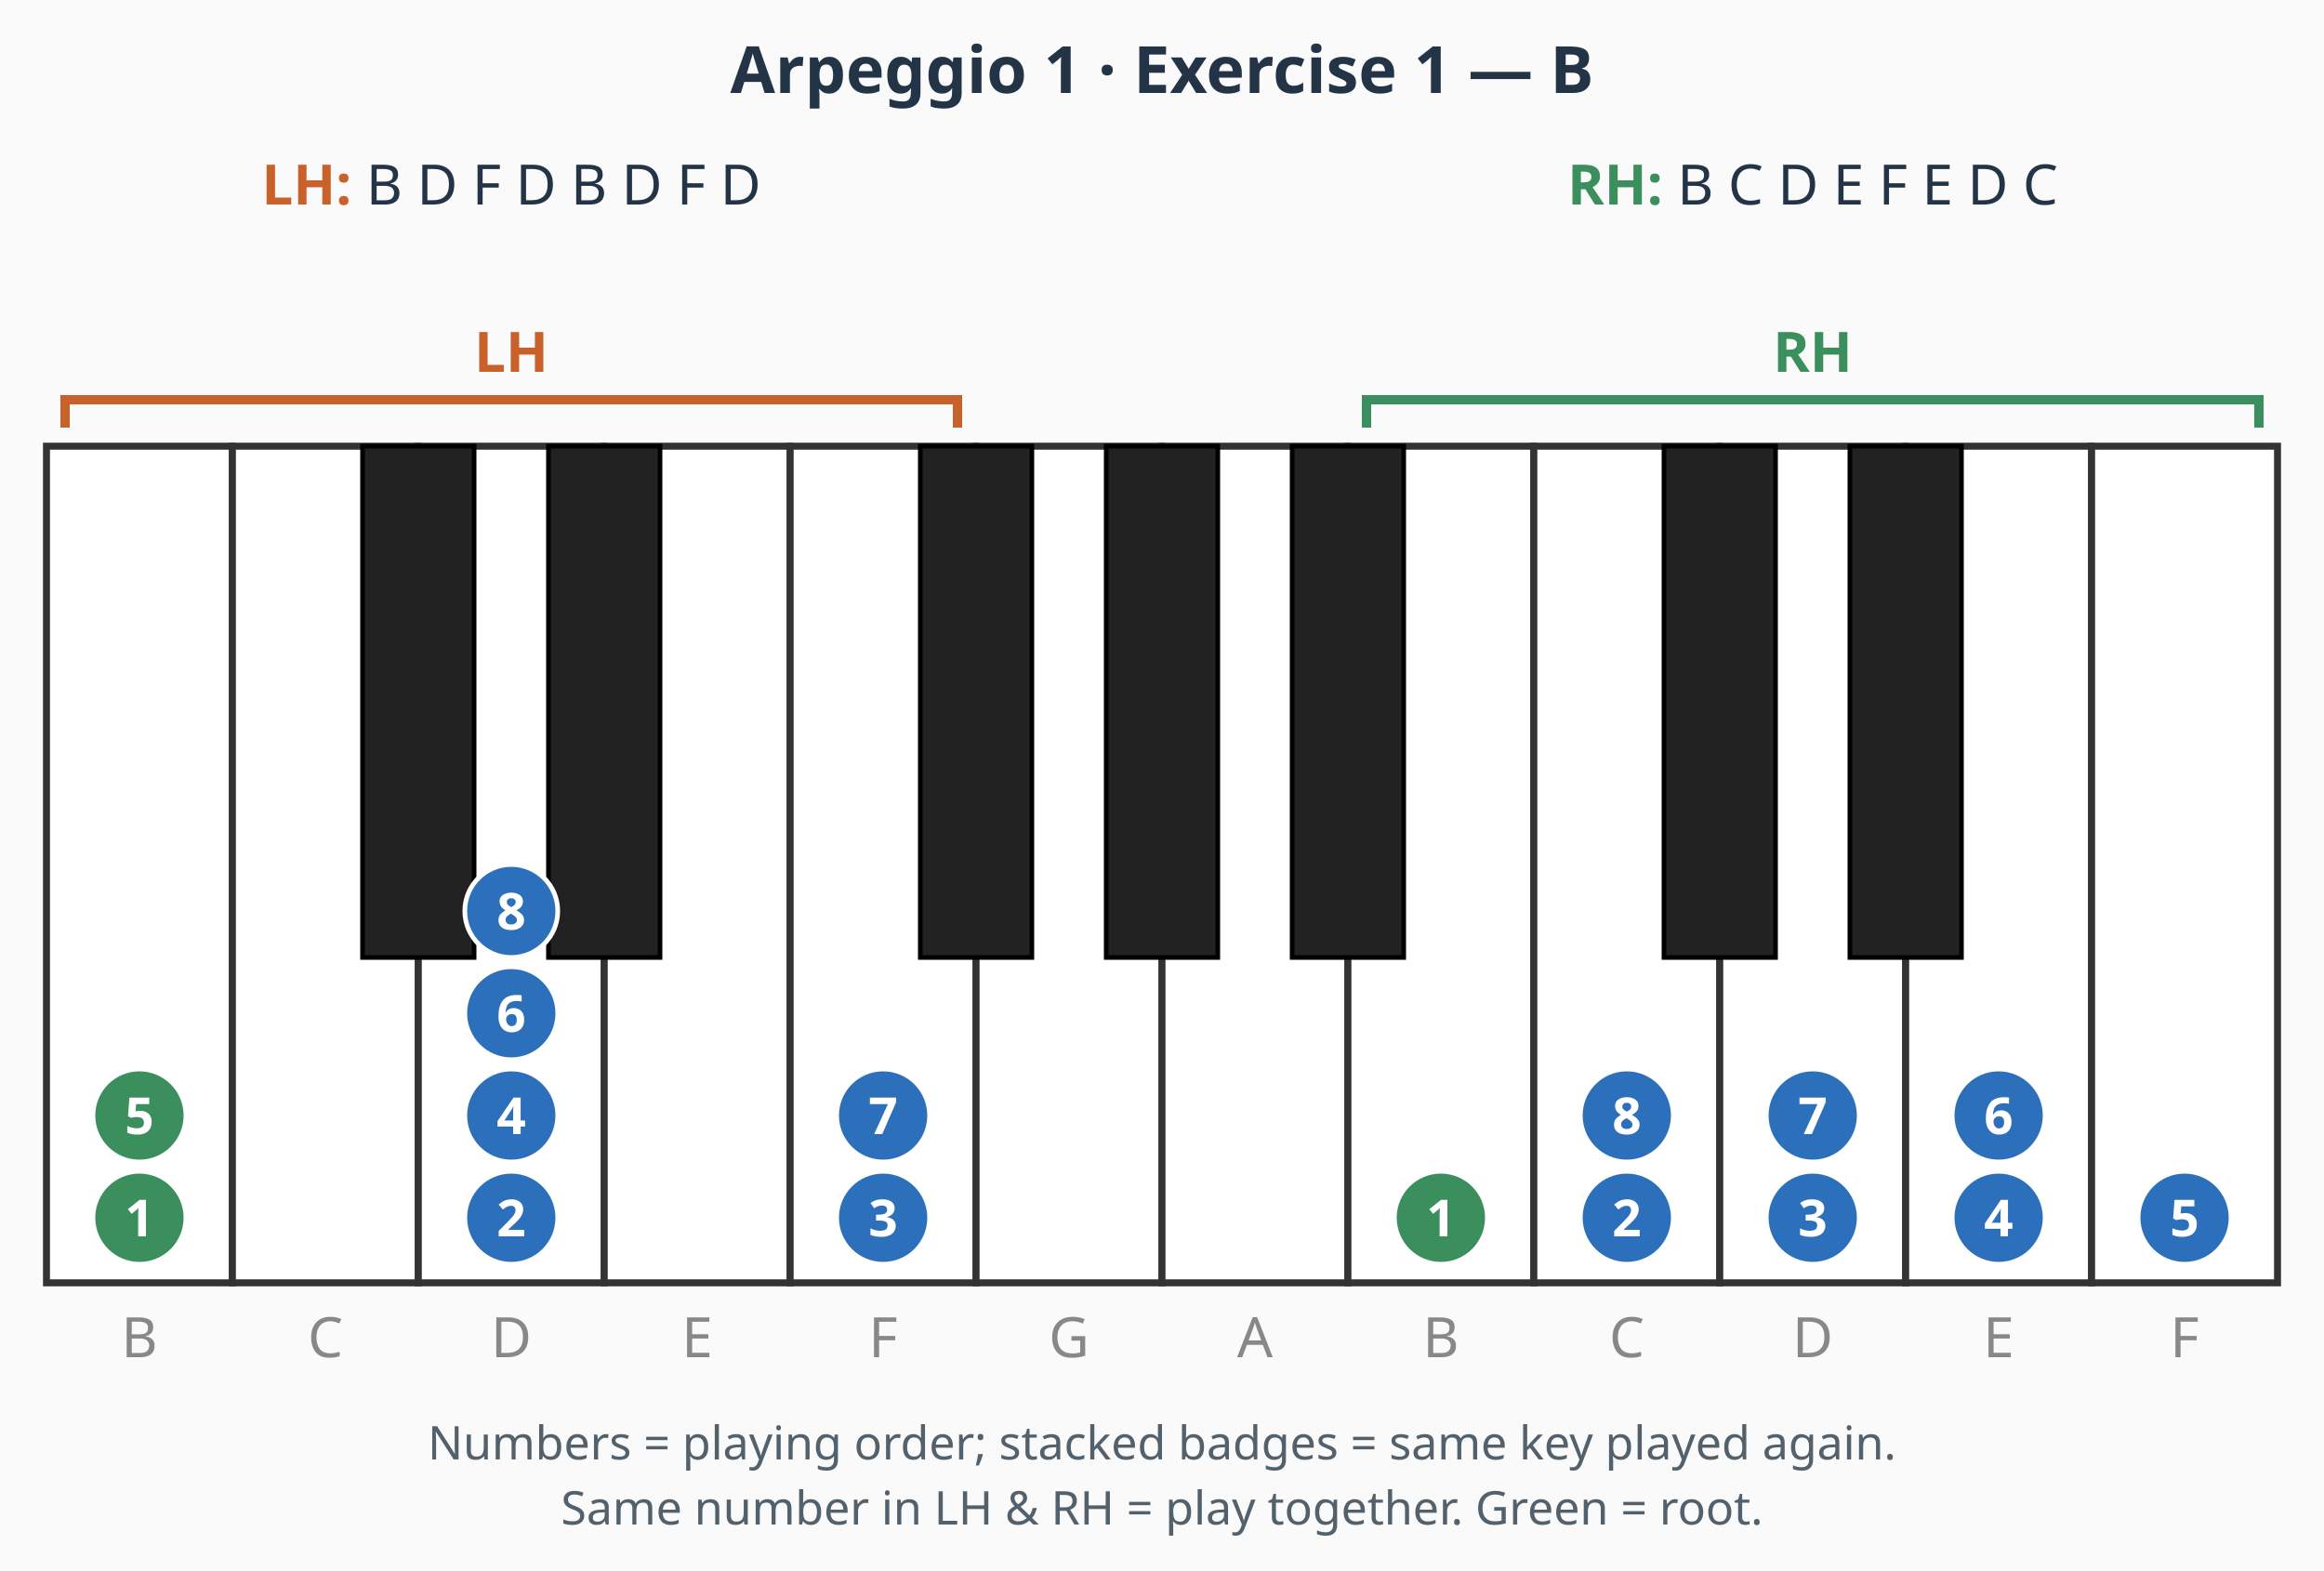
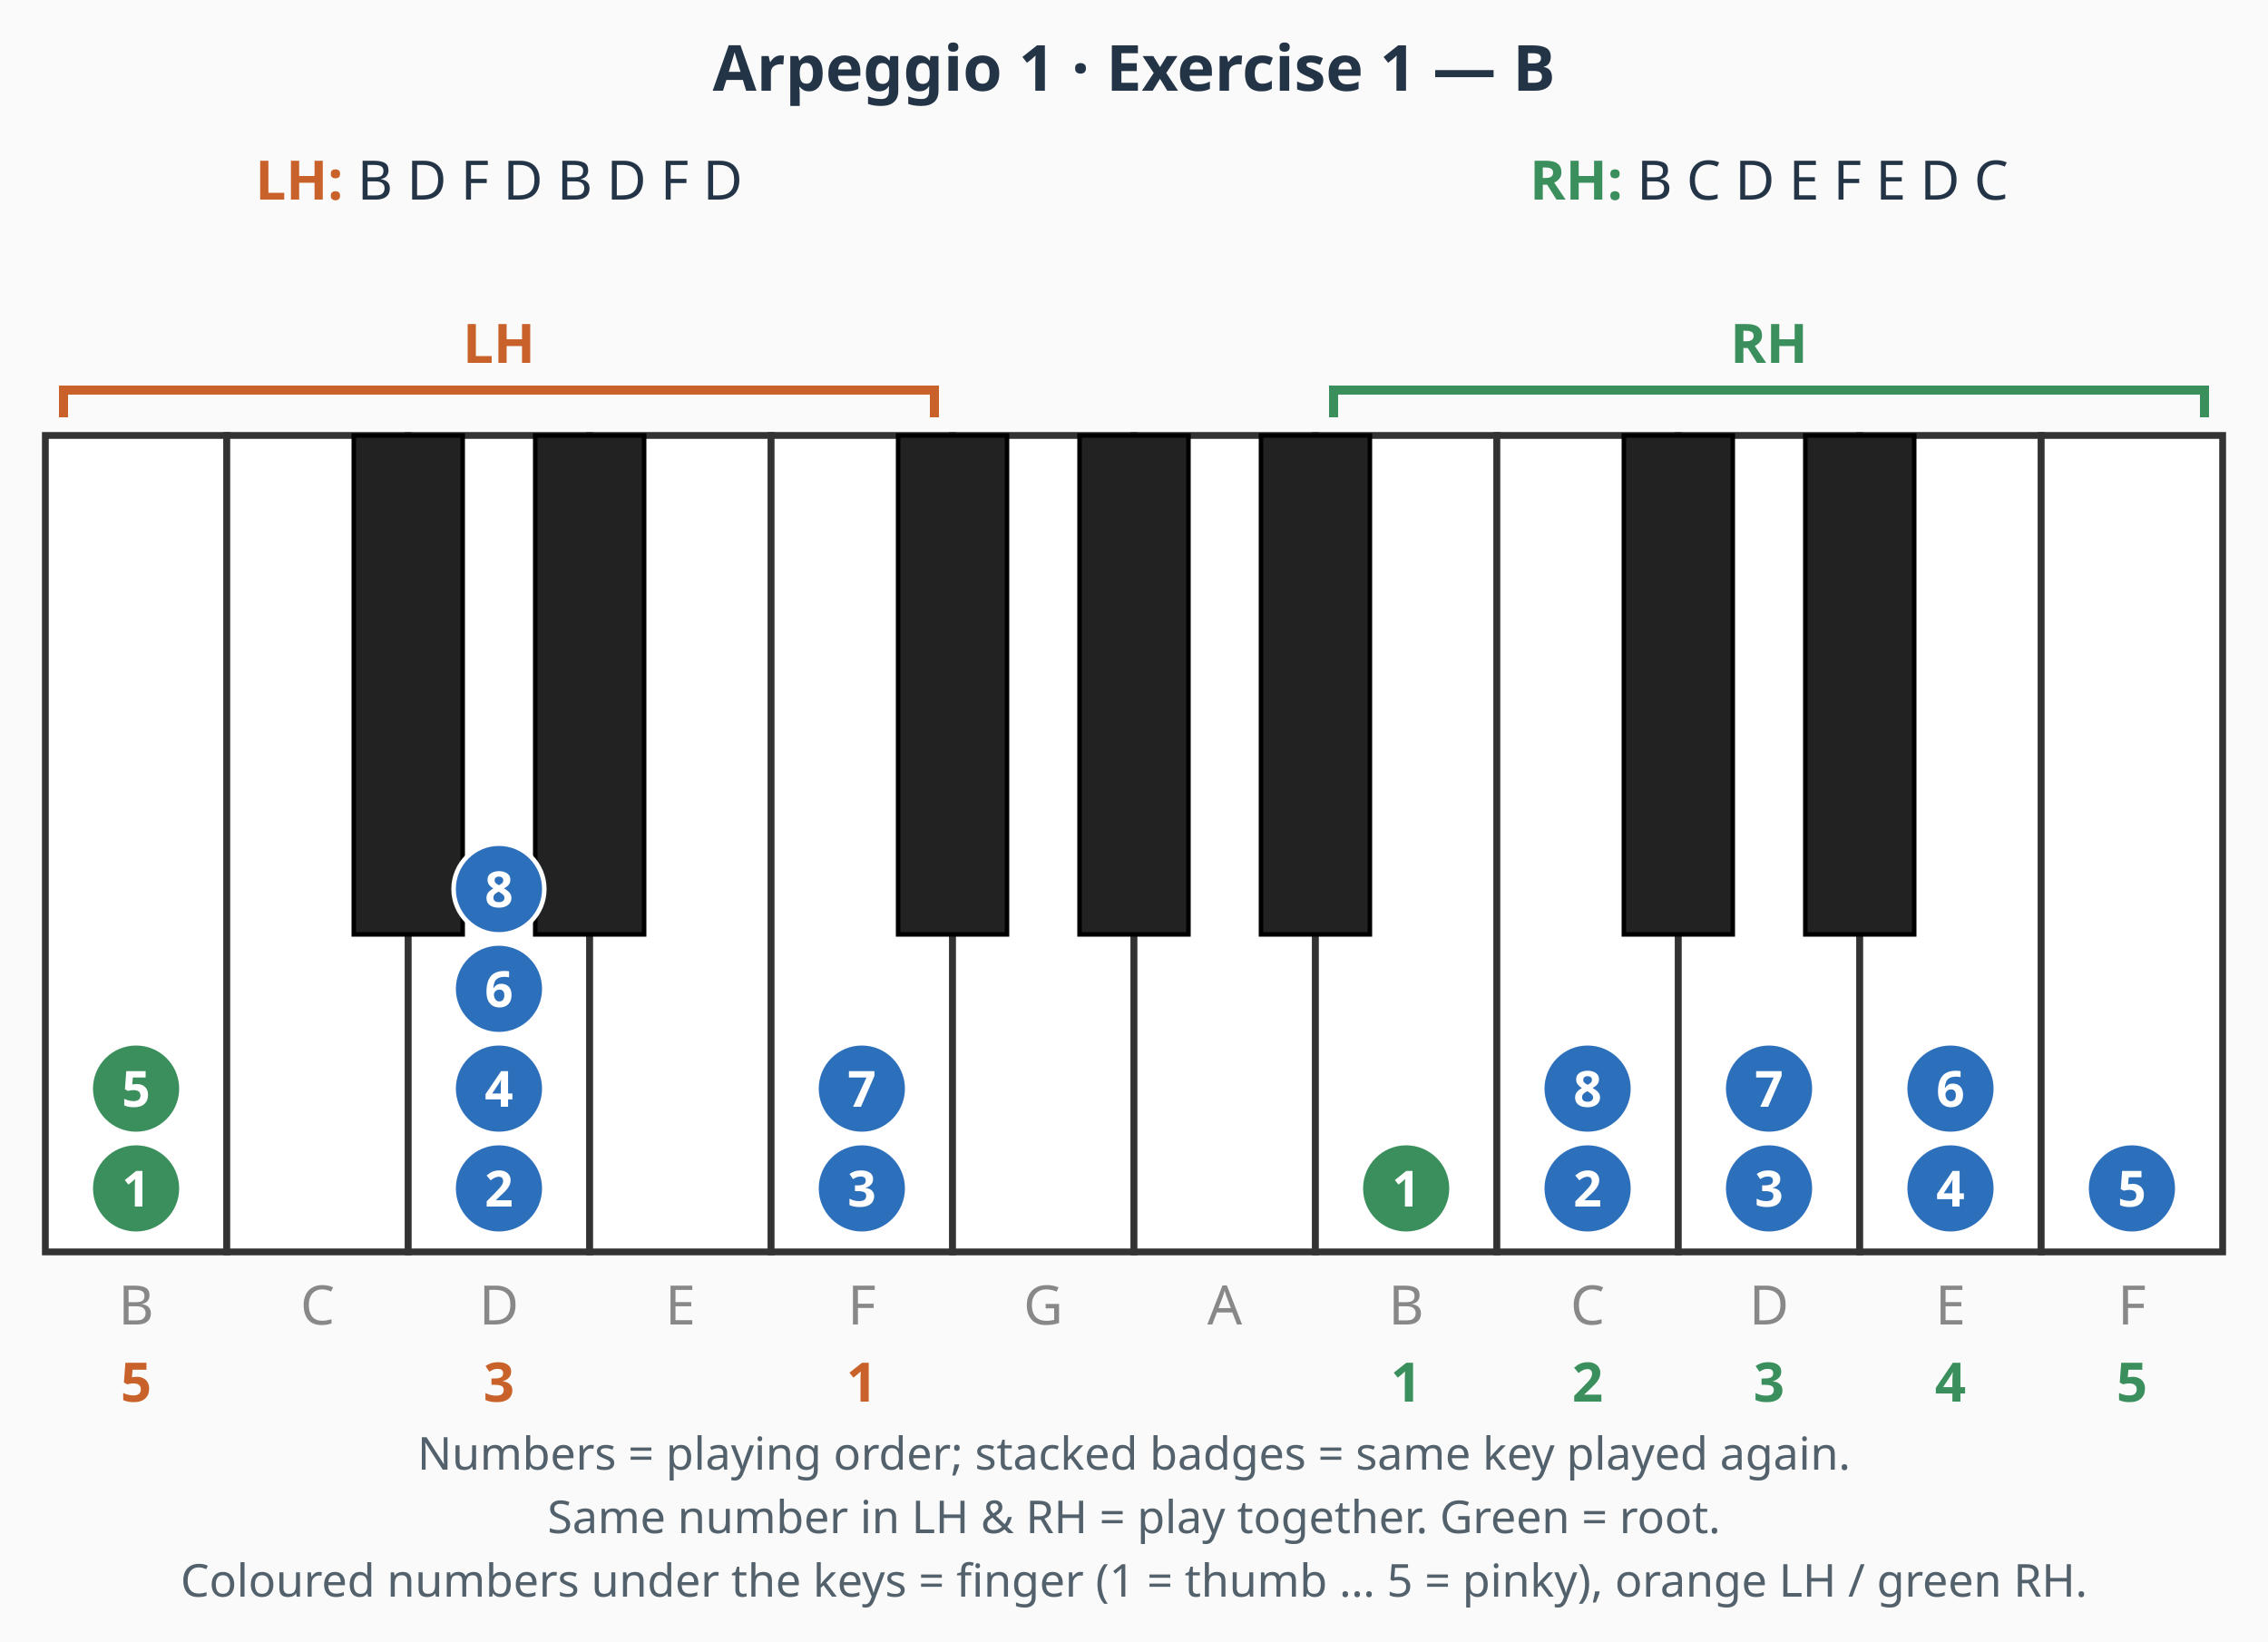
- <svg xmlns="http://www.w3.org/2000/svg" viewBox="0 0 500 338" font-family="sans-serif">
-   <rect width="500" height="338" fill="#fafafa" />
+ <svg xmlns="http://www.w3.org/2000/svg" viewBox="0 0 500 362" font-family="sans-serif">
+   <rect width="500" height="362" fill="#fafafa" />
  <text x="250" y="20" text-anchor="middle" font-size="14" font-weight="bold" fill="#243447">Arpeggio 1 · Exercise 1 — B</text>
  <text x="110" y="44" text-anchor="middle" font-size="12" fill="#243447">
    <tspan fill="#c9622a" font-weight="bold">LH:</tspan> B D F D B D F D</text>
  <text x="390" y="44" text-anchor="middle" font-size="12" fill="#243447">
    <tspan fill="#3a8f5c" font-weight="bold">RH:</tspan> B C D E F E D C</text>
  <path d="M14 92 V86 H206 V92" fill="none" stroke="#c9622a" stroke-width="2" />
  <text x="110" y="80" text-anchor="middle" font-size="12" font-weight="bold" fill="#c9622a">LH</text>
  <path d="M294 92 V86 H486 V92" fill="none" stroke="#3a8f5c" stroke-width="2" />
  <text x="390" y="80" text-anchor="middle" font-size="12" font-weight="bold" fill="#3a8f5c">RH</text>
  <g transform="translate(0,96)">
    <g stroke="#333" stroke-width="1.5">
      <rect x="10" y="0" width="40" height="180" fill="#ffffff" />
      <rect x="50" y="0" width="40" height="180" fill="#ffffff" />
      <rect x="90" y="0" width="40" height="180" fill="#ffffff" />
      <rect x="130" y="0" width="40" height="180" fill="#ffffff" />
      <rect x="170" y="0" width="40" height="180" fill="#ffffff" />
      <rect x="210" y="0" width="40" height="180" fill="#ffffff" />
      <rect x="250" y="0" width="40" height="180" fill="#ffffff" />
      <rect x="290" y="0" width="40" height="180" fill="#ffffff" />
      <rect x="330" y="0" width="40" height="180" fill="#ffffff" />
      <rect x="370" y="0" width="40" height="180" fill="#ffffff" />
      <rect x="410" y="0" width="40" height="180" fill="#ffffff" />
      <rect x="450" y="0" width="40" height="180" fill="#ffffff" />
    </g>
    <g stroke="#000" stroke-width="1" fill="#222222">
      <rect x="78" y="0" width="24" height="110" />
      <rect x="118" y="0" width="24" height="110" />
      <rect x="198" y="0" width="24" height="110" />
      <rect x="238" y="0" width="24" height="110" />
      <rect x="278" y="0" width="24" height="110" />
      <rect x="358" y="0" width="24" height="110" />
      <rect x="398" y="0" width="24" height="110" />
    </g>
    <g>
      <circle cx="30" cy="166" r="10" fill="#3a8f5c" stroke="#ffffff" stroke-width="1" />
      <circle cx="30" cy="144" r="10" fill="#3a8f5c" stroke="#ffffff" stroke-width="1" />
      <circle cx="110" cy="166" r="10" fill="#2c6fbb" stroke="#ffffff" stroke-width="1" />
      <circle cx="110" cy="144" r="10" fill="#2c6fbb" stroke="#ffffff" stroke-width="1" />
      <circle cx="110" cy="122" r="10" fill="#2c6fbb" stroke="#ffffff" stroke-width="1" />
      <circle cx="110" cy="100" r="10" fill="#2c6fbb" stroke="#ffffff" stroke-width="1" />
      <circle cx="190" cy="166" r="10" fill="#2c6fbb" stroke="#ffffff" stroke-width="1" />
      <circle cx="190" cy="144" r="10" fill="#2c6fbb" stroke="#ffffff" stroke-width="1" />
      <circle cx="310" cy="166" r="10" fill="#3a8f5c" stroke="#ffffff" stroke-width="1" />
      <circle cx="350" cy="166" r="10" fill="#2c6fbb" stroke="#ffffff" stroke-width="1" />
      <circle cx="350" cy="144" r="10" fill="#2c6fbb" stroke="#ffffff" stroke-width="1" />
      <circle cx="390" cy="166" r="10" fill="#2c6fbb" stroke="#ffffff" stroke-width="1" />
      <circle cx="390" cy="144" r="10" fill="#2c6fbb" stroke="#ffffff" stroke-width="1" />
      <circle cx="430" cy="166" r="10" fill="#2c6fbb" stroke="#ffffff" stroke-width="1" />
      <circle cx="430" cy="144" r="10" fill="#2c6fbb" stroke="#ffffff" stroke-width="1" />
      <circle cx="470" cy="166" r="10" fill="#2c6fbb" stroke="#ffffff" stroke-width="1" />
    </g>
    <g fill="#ffffff" font-size="11" font-weight="bold" text-anchor="middle">
      <text x="30" y="170">1</text>
      <text x="30" y="148">5</text>
      <text x="110" y="170">2</text>
      <text x="110" y="148">4</text>
      <text x="110" y="126">6</text>
      <text x="110" y="104">8</text>
      <text x="190" y="170">3</text>
      <text x="190" y="148">7</text>
      <text x="310" y="170">1</text>
      <text x="350" y="170">2</text>
      <text x="350" y="148">8</text>
      <text x="390" y="170">3</text>
      <text x="390" y="148">7</text>
      <text x="430" y="170">4</text>
      <text x="430" y="148">6</text>
      <text x="470" y="170">5</text>
    </g>
    <g fill="#888" font-size="12" text-anchor="middle">
      <text x="30" y="196">B</text>
      <text x="70" y="196">C</text>
      <text x="110" y="196">D</text>
      <text x="150" y="196">E</text>
      <text x="190" y="196">F</text>
      <text x="230" y="196">G</text>
      <text x="270" y="196">A</text>
      <text x="310" y="196">B</text>
      <text x="350" y="196">C</text>
      <text x="390" y="196">D</text>
      <text x="430" y="196">E</text>
      <text x="470" y="196">F</text>
    </g>
+     <g font-size="12" font-weight="bold" text-anchor="middle">
+       <text x="30" y="213" fill="#c9622a">5</text>
+       <text x="110" y="213" fill="#c9622a">3</text>
+       <text x="190" y="213" fill="#c9622a">1</text>
+       <text x="310" y="213" fill="#3a8f5c">1</text>
+       <text x="350" y="213" fill="#3a8f5c">2</text>
+       <text x="390" y="213" fill="#3a8f5c">3</text>
+       <text x="430" y="213" fill="#3a8f5c">4</text>
+       <text x="470" y="213" fill="#3a8f5c">5</text>
+     </g>
  </g>
-   <text x="250" y="314" text-anchor="middle" font-size="10" fill="#52616b">Numbers = playing order; stacked badges = same key played again.</text>
-   <text x="250" y="328" text-anchor="middle" font-size="10" fill="#52616b">Same number in LH &amp; RH = play together. Green = root.</text>
+   <text x="250" y="324" text-anchor="middle" font-size="10" fill="#52616b">Numbers = playing order; stacked badges = same key played again.</text>
+   <text x="250" y="338" text-anchor="middle" font-size="10" fill="#52616b">Same number in LH &amp; RH = play together. Green = root.</text>
+   <text x="250" y="352" text-anchor="middle" font-size="10" fill="#52616b">Coloured numbers under the keys = finger (1 = thumb … 5 = pinky), orange LH / green RH.</text>
</svg>
